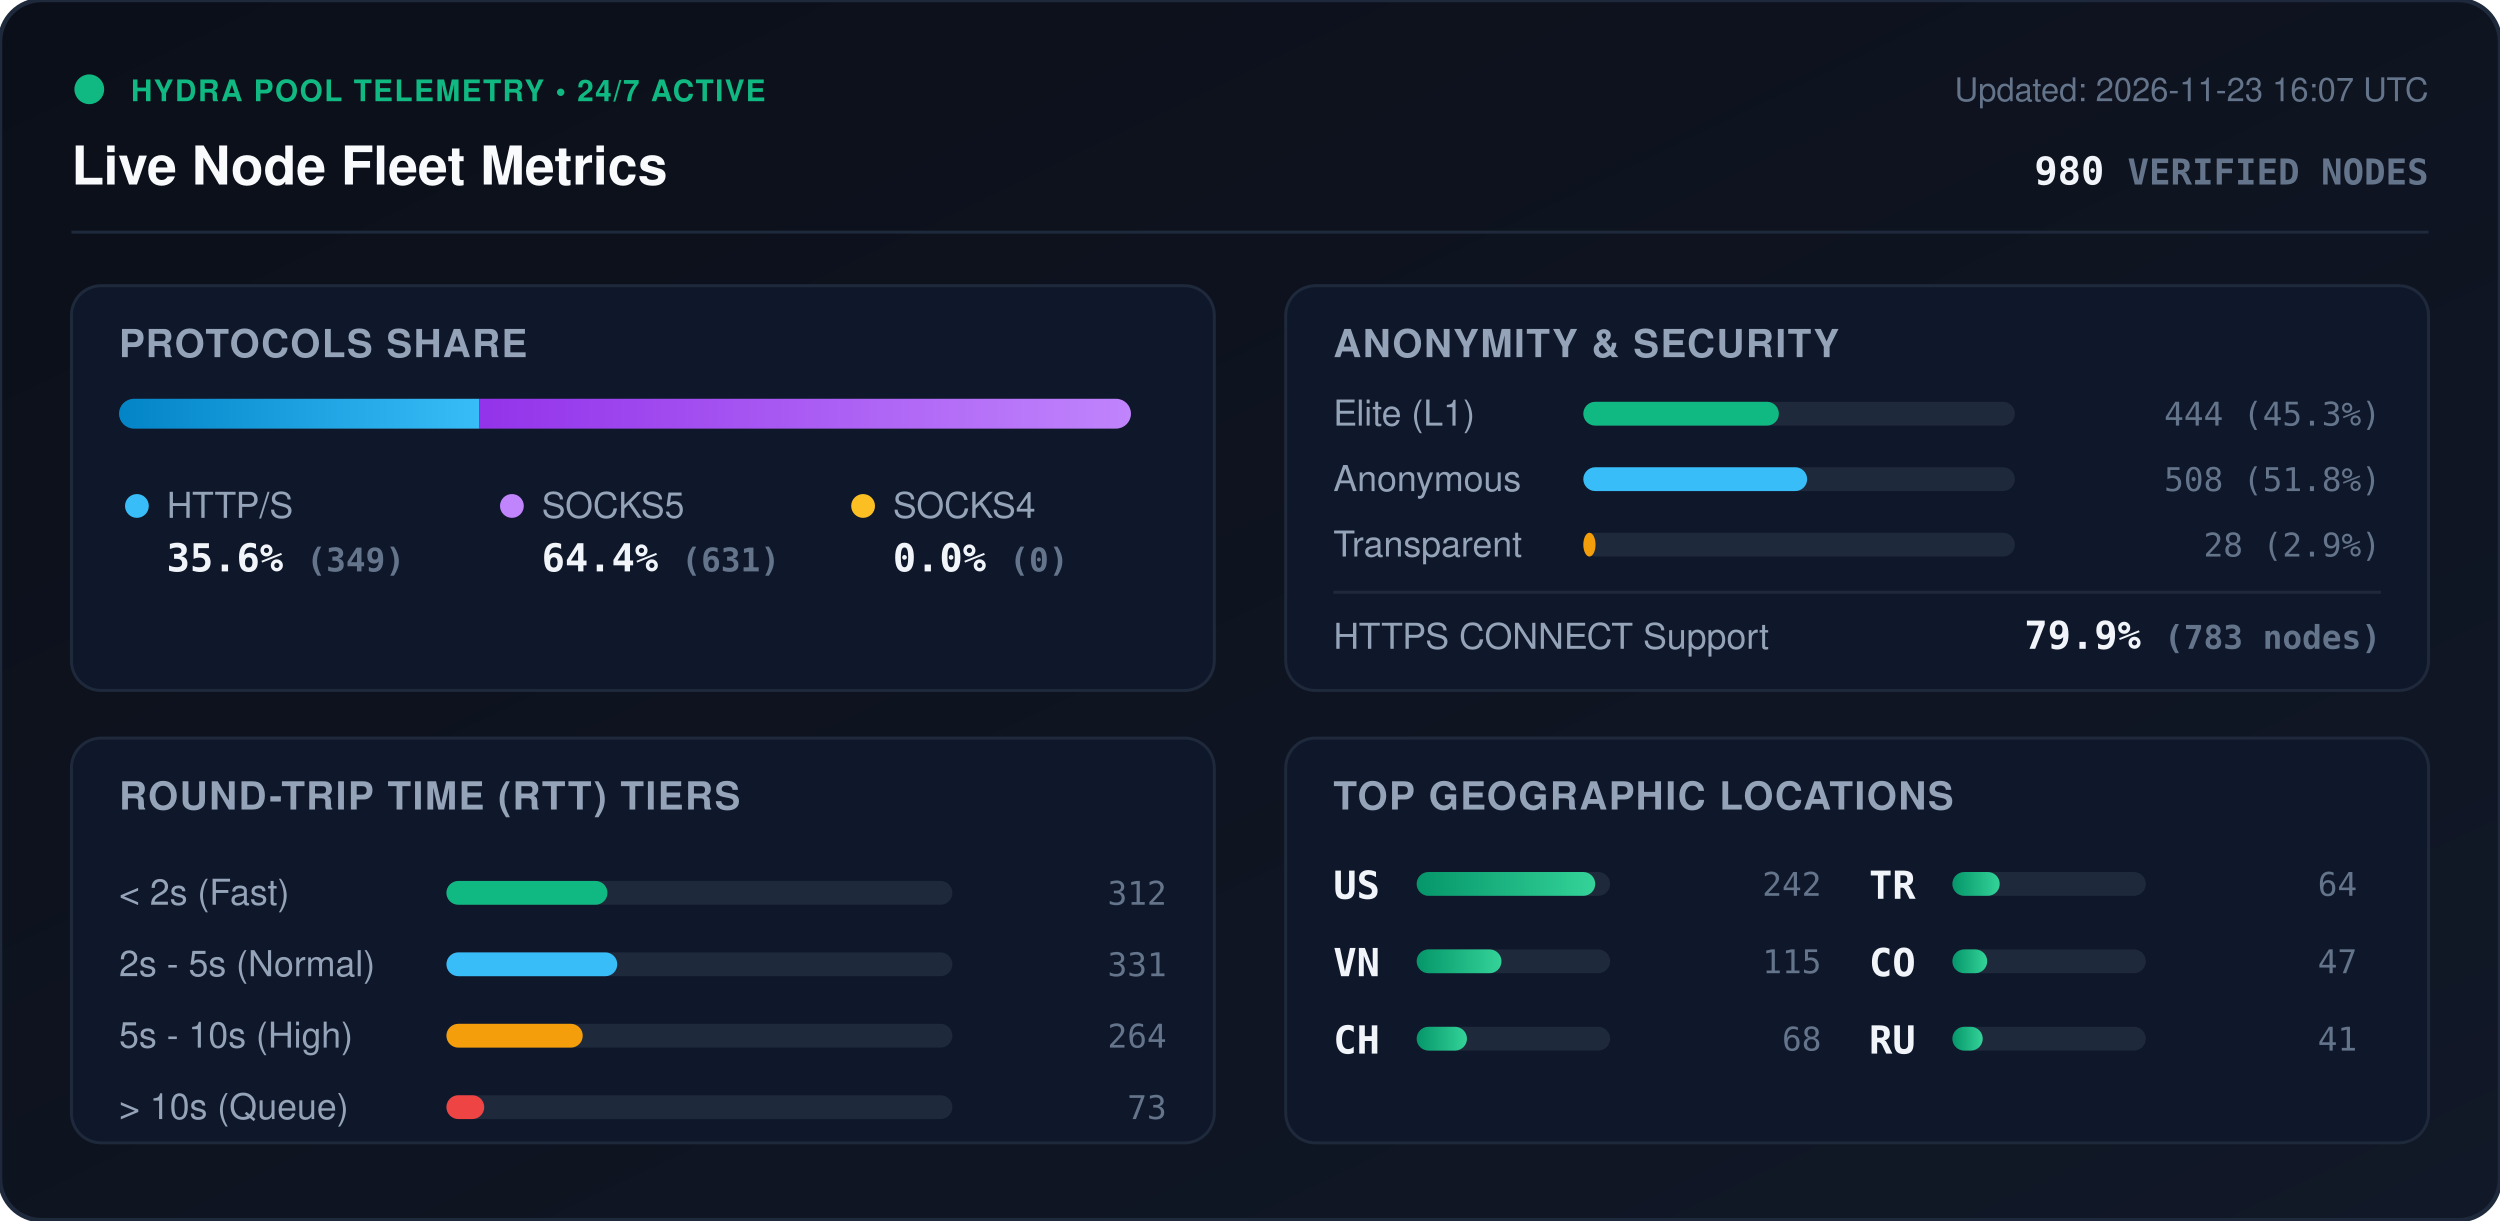
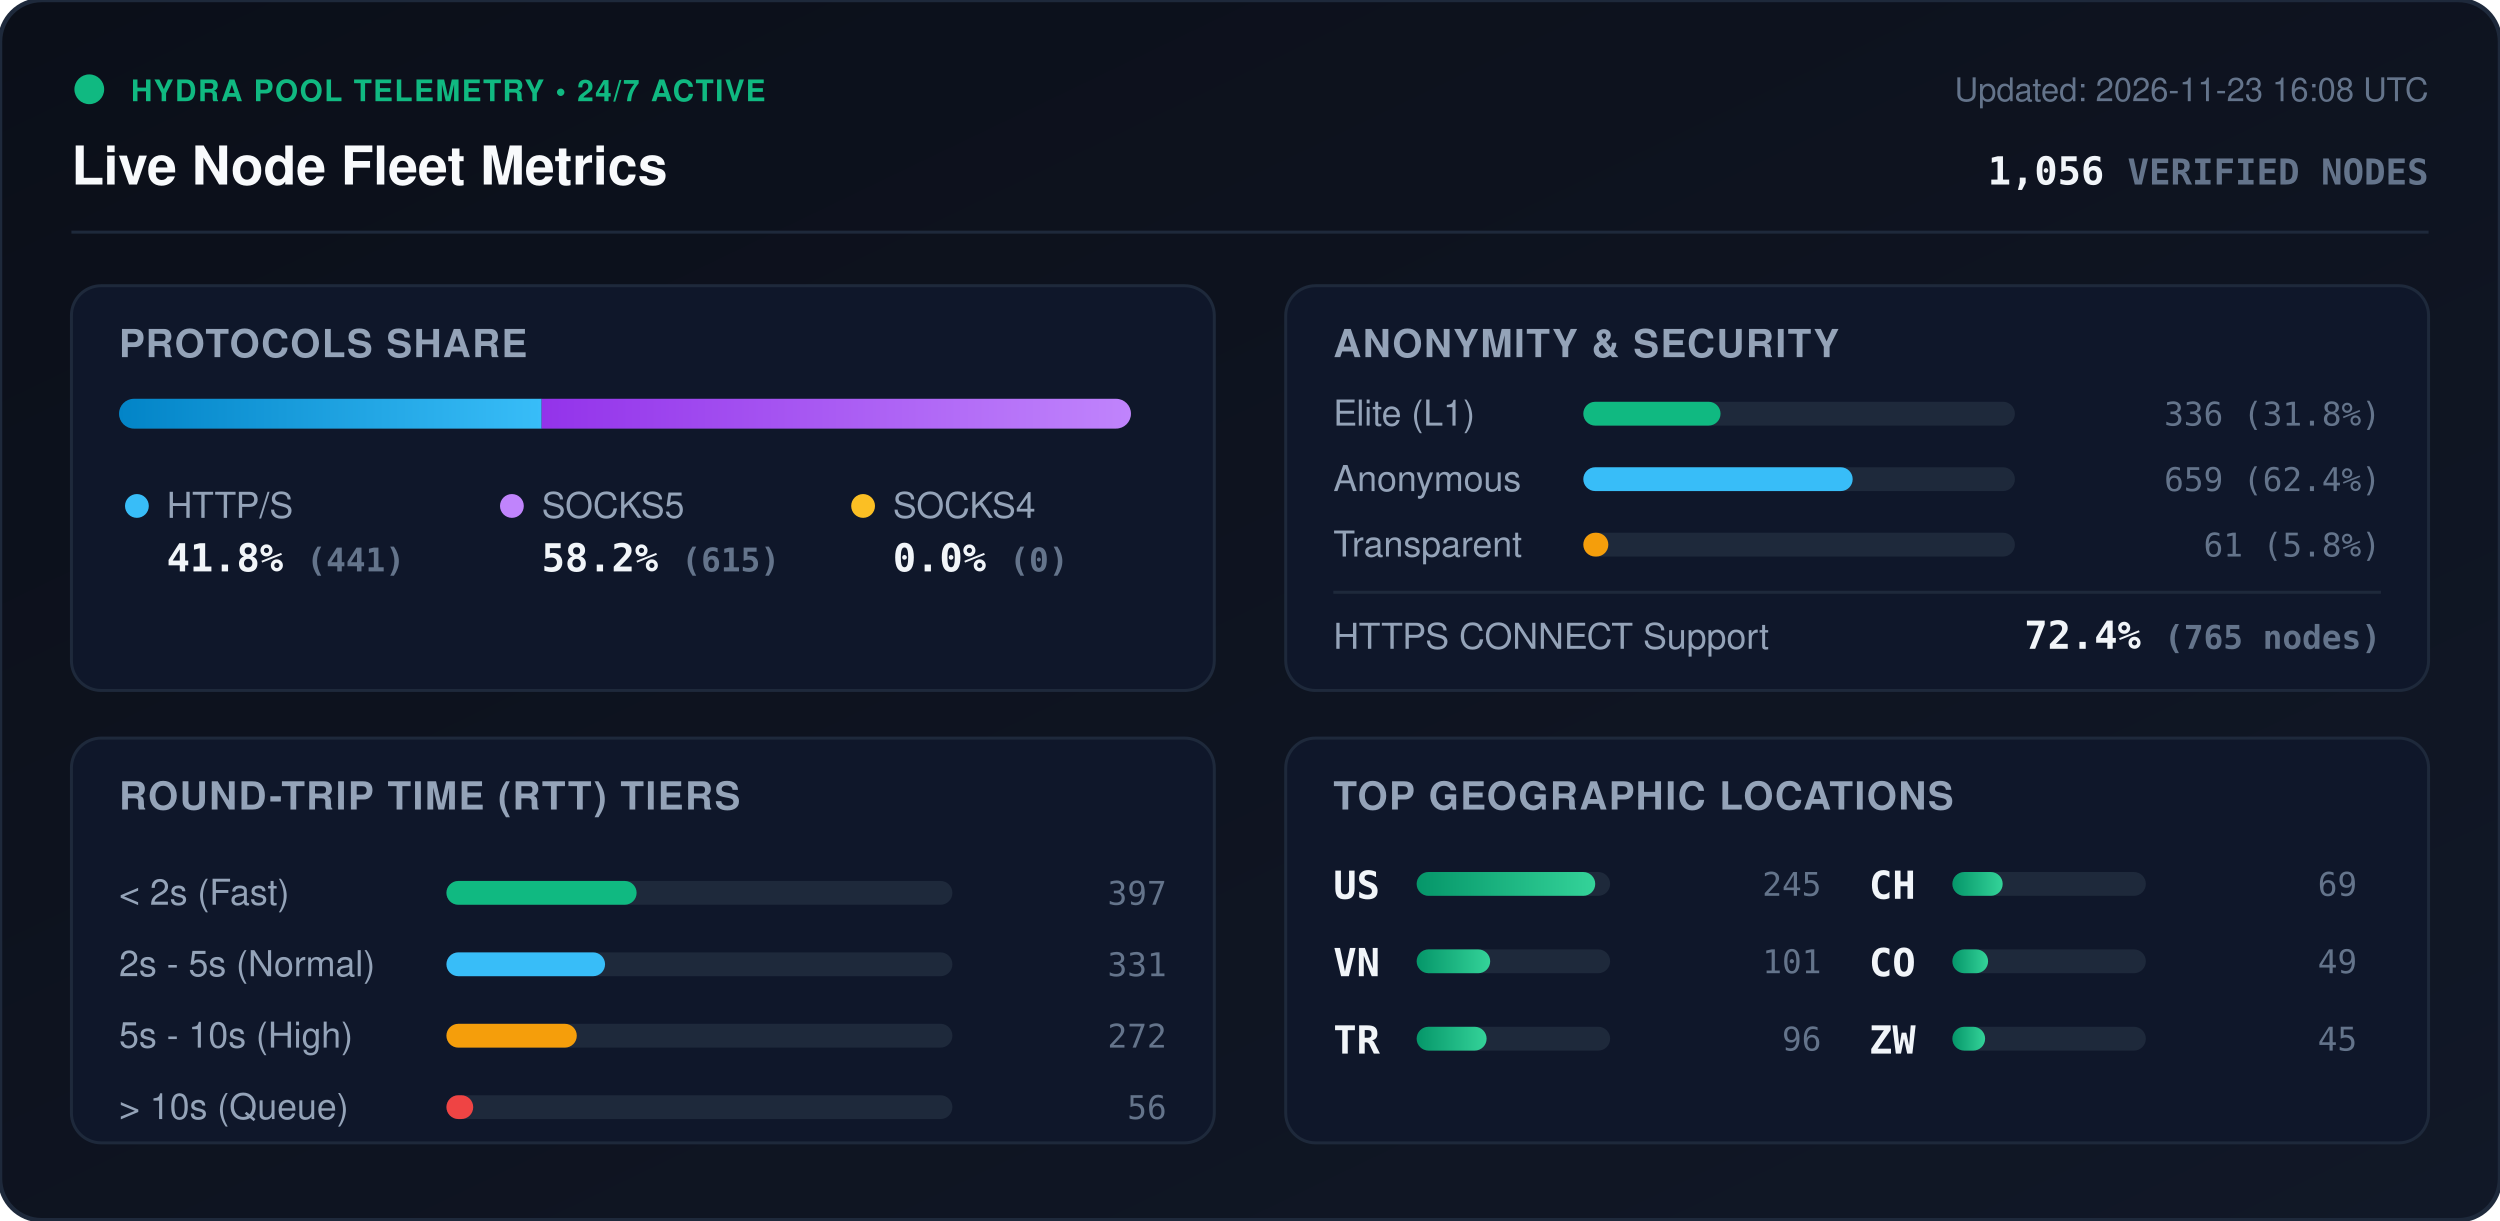
<svg xmlns="http://www.w3.org/2000/svg" viewBox="0 0 840 410" width="840" height="410" style="max-width: 100%; height: auto;">
  <defs>
    <linearGradient id="bg" x1="0%" y1="0%" x2="100%" y2="100%">
      <stop offset="0%" stop-color="#0b0f19" />
      <stop offset="100%" stop-color="#111827" />
    </linearGradient>
    <linearGradient id="bar-http" x1="0%" y1="0%" x2="100%" y2="0%">
      <stop offset="0%" stop-color="#0284c7" />
      <stop offset="100%" stop-color="#38bdf8" />
    </linearGradient>
    <linearGradient id="bar-socks5" x1="0%" y1="0%" x2="100%" y2="0%">
      <stop offset="0%" stop-color="#9333ea" />
      <stop offset="100%" stop-color="#c084fc" />
    </linearGradient>
    <linearGradient id="bar-socks4" x1="0%" y1="0%" x2="100%" y2="0%">
      <stop offset="0%" stop-color="#d97706" />
      <stop offset="100%" stop-color="#fbbf24" />
    </linearGradient>
    <linearGradient id="bar-green" x1="0%" y1="0%" x2="100%" y2="0%">
      <stop offset="0%" stop-color="#059669" />
      <stop offset="100%" stop-color="#34d399" />
    </linearGradient>
    <clipPath id="prog-track-clip">
      <rect width="340.0" height="10" rx="5" />
    </clipPath>
    <style>
      .title { font: 700 18px -apple-system, BlinkMacSystemFont, 'Segoe UI', Helvetica, Arial, sans-serif; fill: #f8fafc; }
      .sub { font: 500 11px -apple-system, BlinkMacSystemFont, 'Segoe UI', Helvetica, Arial, sans-serif; fill: #64748b; }
      .section-hdr { font: 600 13px -apple-system, BlinkMacSystemFont, 'Segoe UI', Helvetica, Arial, sans-serif; fill: #94a3b8; letter-spacing: 0.5px; }
      .metric-val { font: 700 13px -apple-system, BlinkMacSystemFont, 'Segoe UI', Helvetica, Arial, sans-serif; fill: #f1f5f9; }
      .metric-lbl { font: 500 12px -apple-system, BlinkMacSystemFont, 'Segoe UI', Helvetica, Arial, sans-serif; fill: #94a3b8; }
      .badge-txt { font: 700 10px -apple-system, BlinkMacSystemFont, 'Segoe UI', Helvetica, Arial, sans-serif; fill: #10b981; letter-spacing: 0.5px; }
      .mono { font-family: ui-monospace, SFMono-Regular, Menlo, Monaco, Consolas, monospace; }
      .pulse { animation: beacon 2s infinite ease-in-out; }
      @keyframes beacon { 0%, 100% { opacity: 1; } 50% { opacity: 0.35; } }
    </style>
  </defs>
  <rect width="840" height="410" rx="14" fill="url(#bg)" stroke="#1e293b" stroke-width="1.5" />
  <g transform="translate(24, 24)">
    <circle cx="6" cy="6" r="5" fill="#10b981" class="pulse" />
    <text x="20" y="10" class="badge-txt">HYDRA POOL TELEMETRY • 24/7 ACTIVE</text>
    <text x="0" y="38" class="title">Live Node Fleet Metrics</text>
-     <text x="792" y="10" text-anchor="end" class="sub">Updated: 2026-11-23 16:07 UTC</text>
-     <text x="792" y="38" text-anchor="end" class="metric-val mono" fill="#38bdf8">980 <tspan font-size="12" fill="#64748b">VERIFIED NODES</tspan>
+     <text x="792" y="10" text-anchor="end" class="sub">Updated: 2026-11-23 16:08 UTC</text>
+     <text x="792" y="38" text-anchor="end" class="metric-val mono" fill="#38bdf8">1,056 <tspan font-size="12" fill="#64748b">VERIFIED NODES</tspan>
    </text>
  </g>
  <line x1="24" y1="78" x2="816" y2="78" stroke="#1e293b" stroke-width="1" />
  <g transform="translate(24, 96)">
    <rect width="384" height="136" rx="10" fill="#0f172a" stroke="#1e293b" />
    <text x="16" y="24" class="section-hdr">PROTOCOLS SHARE</text>
    <g transform="translate(16, 38)">
      <rect width="340.0" height="10" rx="5" fill="#1e293b" />
      <g clip-path="url(#prog-track-clip)">
-         <rect x="0" width="121.1" height="10" fill="url(#bar-http)" />
-         <rect x="121.1" width="218.9" height="10" fill="url(#bar-socks5)" />
+         <rect x="0" width="142.0" height="10" fill="url(#bar-http)" />
+         <rect x="142.0" width="198.0" height="10" fill="url(#bar-socks5)" />
        <rect x="340.0" width="0.0" height="10" fill="url(#bar-socks4)" />
      </g>
    </g>
    <g transform="translate(16, 68)">
      <circle cx="6" cy="6" r="4" fill="#38bdf8" />
      <text x="16" y="10" class="metric-lbl">HTTP/S</text>
-       <text x="16" y="28" class="metric-val mono">35.6% <tspan font-size="11" fill="#64748b">(349)</tspan>
+       <text x="16" y="28" class="metric-val mono">41.8% <tspan font-size="11" fill="#64748b">(441)</tspan>
      </text>
      <circle cx="132" cy="6" r="4" fill="#c084fc" />
      <text x="142" y="10" class="metric-lbl">SOCKS5</text>
-       <text x="142" y="28" class="metric-val mono">64.4% <tspan font-size="11" fill="#64748b">(631)</tspan>
+       <text x="142" y="28" class="metric-val mono">58.2% <tspan font-size="11" fill="#64748b">(615)</tspan>
      </text>
      <circle cx="250" cy="6" r="4" fill="#fbbf24" />
      <text x="260" y="10" class="metric-lbl">SOCKS4</text>
      <text x="260" y="28" class="metric-val mono">0.0% <tspan font-size="11" fill="#64748b">(0)</tspan>
      </text>
    </g>
  </g>
  <g transform="translate(432, 96)">
    <rect width="384" height="136" rx="10" fill="#0f172a" stroke="#1e293b" />
    <text x="16" y="24" class="section-hdr">ANONYMITY &amp; SECURITY</text>
    <text x="16" y="47" class="metric-lbl">Elite (L1)</text>
    <rect x="100" y="39" width="145.0" height="8" rx="4" fill="#1e293b" />
-     <rect x="100" y="39" width="65.7" height="8" rx="4" fill="#10b981" />
-     <text x="368" y="47" text-anchor="end" class="mono sub" fill="#e2e8f0">444 (45.3%)</text>
+     <rect x="100" y="39" width="46.1" height="8" rx="4" fill="#10b981" />
+     <text x="368" y="47" text-anchor="end" class="mono sub" fill="#e2e8f0">336 (31.8%)</text>
    <text x="16" y="69" class="metric-lbl">Anonymous</text>
    <rect x="100" y="61" width="145.0" height="8" rx="4" fill="#1e293b" />
-     <rect x="100" y="61" width="75.2" height="8" rx="4" fill="#38bdf8" />
-     <text x="368" y="69" text-anchor="end" class="mono sub" fill="#e2e8f0">508 (51.8%)</text>
+     <rect x="100" y="61" width="90.5" height="8" rx="4" fill="#38bdf8" />
+     <text x="368" y="69" text-anchor="end" class="mono sub" fill="#e2e8f0">659 (62.4%)</text>
    <text x="16" y="91" class="metric-lbl">Transparent</text>
    <rect x="100" y="83" width="145.0" height="8" rx="4" fill="#1e293b" />
-     <rect x="100" y="83" width="4.1" height="8" rx="4" fill="#f59e0b" />
-     <text x="368" y="91" text-anchor="end" class="mono sub" fill="#e2e8f0">28 (2.9%)</text>
+     <rect x="100" y="83" width="8.4" height="8" rx="4" fill="#f59e0b" />
+     <text x="368" y="91" text-anchor="end" class="mono sub" fill="#e2e8f0">61 (5.8%)</text>
    <line x1="16" y1="103" x2="368" y2="103" stroke="#1e293b" stroke-width="1" />
    <text x="16" y="122" class="metric-lbl">HTTPS CONNECT Support</text>
-     <text x="368" y="122" text-anchor="end" class="metric-val mono" fill="#34d399">79.9% <tspan font-size="11" fill="#64748b">(783 nodes)</tspan>
+     <text x="368" y="122" text-anchor="end" class="metric-val mono" fill="#34d399">72.4% <tspan font-size="11" fill="#64748b">(765 nodes)</tspan>
    </text>
  </g>
  <g transform="translate(24, 248)">
    <rect width="384" height="136" rx="10" fill="#0f172a" stroke="#1e293b" />
    <text x="16" y="24" class="section-hdr">ROUND-TRIP TIME (RTT) TIERS</text>
    <g transform="translate(16, 42)">
      <text x="0" y="14" class="metric-lbl">&lt; 2s (Fast)</text>
      <rect x="110" y="6" width="170" height="8" rx="4" fill="#1e293b" />
-       <rect x="110" y="6" width="54.1" height="8" rx="4" fill="#10b981" />
-       <text x="352" y="14" text-anchor="end" class="mono sub">312</text>
+       <rect x="110" y="6" width="63.9" height="8" rx="4" fill="#10b981" />
+       <text x="352" y="14" text-anchor="end" class="mono sub">397</text>
      <text x="0" y="38" class="metric-lbl">2s - 5s (Normal)</text>
      <rect x="110" y="30" width="170" height="8" rx="4" fill="#1e293b" />
-       <rect x="110" y="30" width="57.4" height="8" rx="4" fill="#38bdf8" />
+       <rect x="110" y="30" width="53.3" height="8" rx="4" fill="#38bdf8" />
      <text x="352" y="38" text-anchor="end" class="mono sub">331</text>
      <text x="0" y="62" class="metric-lbl">5s - 10s (High)</text>
      <rect x="110" y="54" width="170" height="8" rx="4" fill="#1e293b" />
-       <rect x="110" y="54" width="45.8" height="8" rx="4" fill="#f59e0b" />
-       <text x="352" y="62" text-anchor="end" class="mono sub">264</text>
+       <rect x="110" y="54" width="43.8" height="8" rx="4" fill="#f59e0b" />
+       <text x="352" y="62" text-anchor="end" class="mono sub">272</text>
      <text x="0" y="86" class="metric-lbl">&gt; 10s (Queue)</text>
      <rect x="110" y="78" width="170" height="8" rx="4" fill="#1e293b" />
-       <rect x="110" y="78" width="12.7" height="8" rx="4" fill="#ef4444" />
-       <text x="352" y="86" text-anchor="end" class="mono sub">73</text>
+       <rect x="110" y="78" width="9.0" height="8" rx="4" fill="#ef4444" />
+       <text x="352" y="86" text-anchor="end" class="mono sub">56</text>
    </g>
  </g>
  <g transform="translate(432, 248)">
    <rect width="384" height="136" rx="10" fill="#0f172a" stroke="#1e293b" />
    <text x="16" y="24" class="section-hdr">TOP GEOGRAPHIC LOCATIONS</text>
    <g transform="translate(16, 42)">
      <g transform="translate(0, 0)">
        <text x="0" y="12" class="mono metric-val" font-size="12">US</text>
        <rect x="28" y="3" width="65" height="8" rx="4" fill="#1e293b" />
        <rect x="28" y="3" width="60.0" height="8" rx="4" fill="url(#bar-green)" />
-         <text x="164" y="11" text-anchor="end" class="mono sub">242</text>
+         <text x="164" y="11" text-anchor="end" class="mono sub">245</text>
      </g>
      <g transform="translate(0, 26)">
        <text x="0" y="12" class="mono metric-val" font-size="12">VN</text>
        <rect x="28" y="3" width="65" height="8" rx="4" fill="#1e293b" />
-         <rect x="28" y="3" width="28.5" height="8" rx="4" fill="url(#bar-green)" />
-         <text x="164" y="11" text-anchor="end" class="mono sub">115</text>
+         <rect x="28" y="3" width="24.7" height="8" rx="4" fill="url(#bar-green)" />
+         <text x="164" y="11" text-anchor="end" class="mono sub">101</text>
      </g>
      <g transform="translate(0, 52)">
+         <text x="0" y="12" class="mono metric-val" font-size="12">TR</text>
+         <rect x="28" y="3" width="65" height="8" rx="4" fill="#1e293b" />
+         <rect x="28" y="3" width="23.5" height="8" rx="4" fill="url(#bar-green)" />
+         <text x="164" y="11" text-anchor="end" class="mono sub">96</text>
+       </g>
+       <g transform="translate(180, 0)">
        <text x="0" y="12" class="mono metric-val" font-size="12">CH</text>
        <rect x="28" y="3" width="65" height="8" rx="4" fill="#1e293b" />
        <rect x="28" y="3" width="16.9" height="8" rx="4" fill="url(#bar-green)" />
-         <text x="164" y="11" text-anchor="end" class="mono sub">68</text>
-       </g>
-       <g transform="translate(180, 0)">
-         <text x="0" y="12" class="mono metric-val" font-size="12">TR</text>
-         <rect x="28" y="3" width="65" height="8" rx="4" fill="#1e293b" />
-         <rect x="28" y="3" width="15.9" height="8" rx="4" fill="url(#bar-green)" />
-         <text x="164" y="11" text-anchor="end" class="mono sub">64</text>
+         <text x="164" y="11" text-anchor="end" class="mono sub">69</text>
      </g>
      <g transform="translate(180, 26)">
        <text x="0" y="12" class="mono metric-val" font-size="12">CO</text>
        <rect x="28" y="3" width="65" height="8" rx="4" fill="#1e293b" />
-         <rect x="28" y="3" width="11.7" height="8" rx="4" fill="url(#bar-green)" />
-         <text x="164" y="11" text-anchor="end" class="mono sub">47</text>
+         <rect x="28" y="3" width="12.0" height="8" rx="4" fill="url(#bar-green)" />
+         <text x="164" y="11" text-anchor="end" class="mono sub">49</text>
      </g>
      <g transform="translate(180, 52)">
-         <text x="0" y="12" class="mono metric-val" font-size="12">RU</text>
+         <text x="0" y="12" class="mono metric-val" font-size="12">ZW</text>
        <rect x="28" y="3" width="65" height="8" rx="4" fill="#1e293b" />
-         <rect x="28" y="3" width="10.2" height="8" rx="4" fill="url(#bar-green)" />
-         <text x="164" y="11" text-anchor="end" class="mono sub">41</text>
+         <rect x="28" y="3" width="11.0" height="8" rx="4" fill="url(#bar-green)" />
+         <text x="164" y="11" text-anchor="end" class="mono sub">45</text>
      </g>
    </g>
  </g>
</svg>
